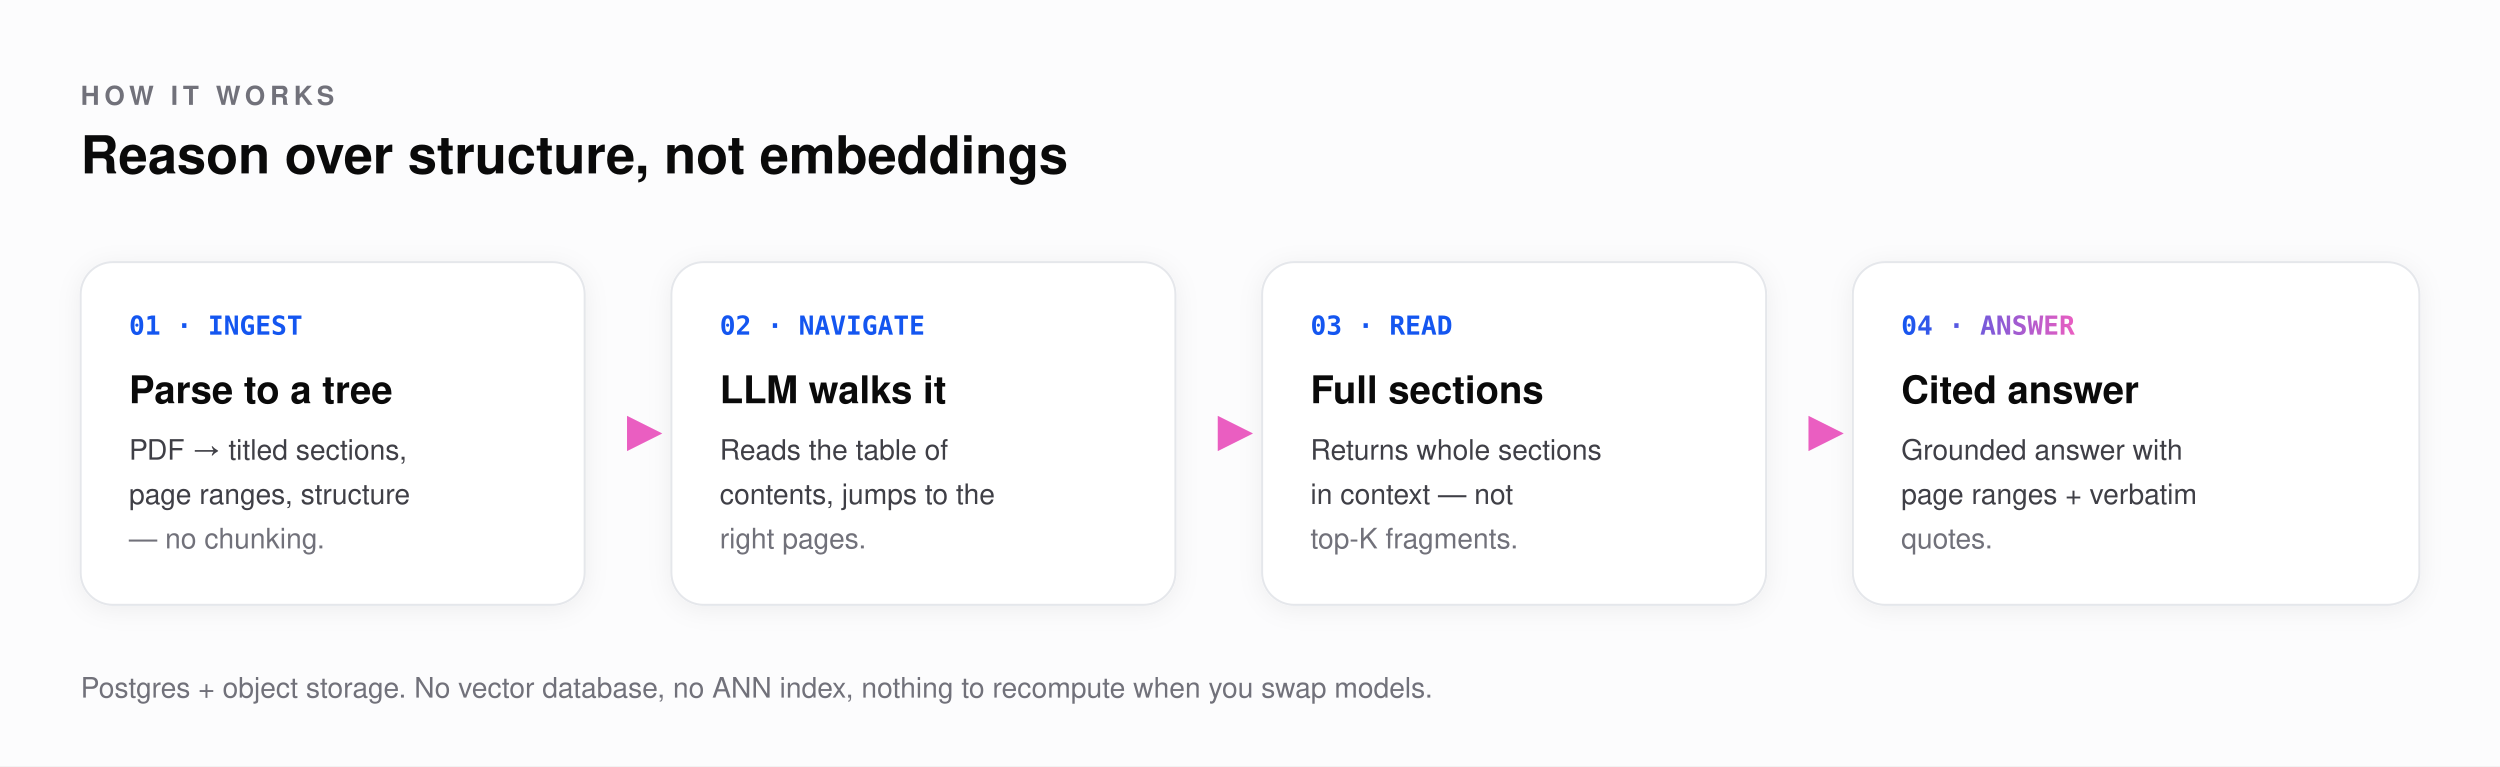
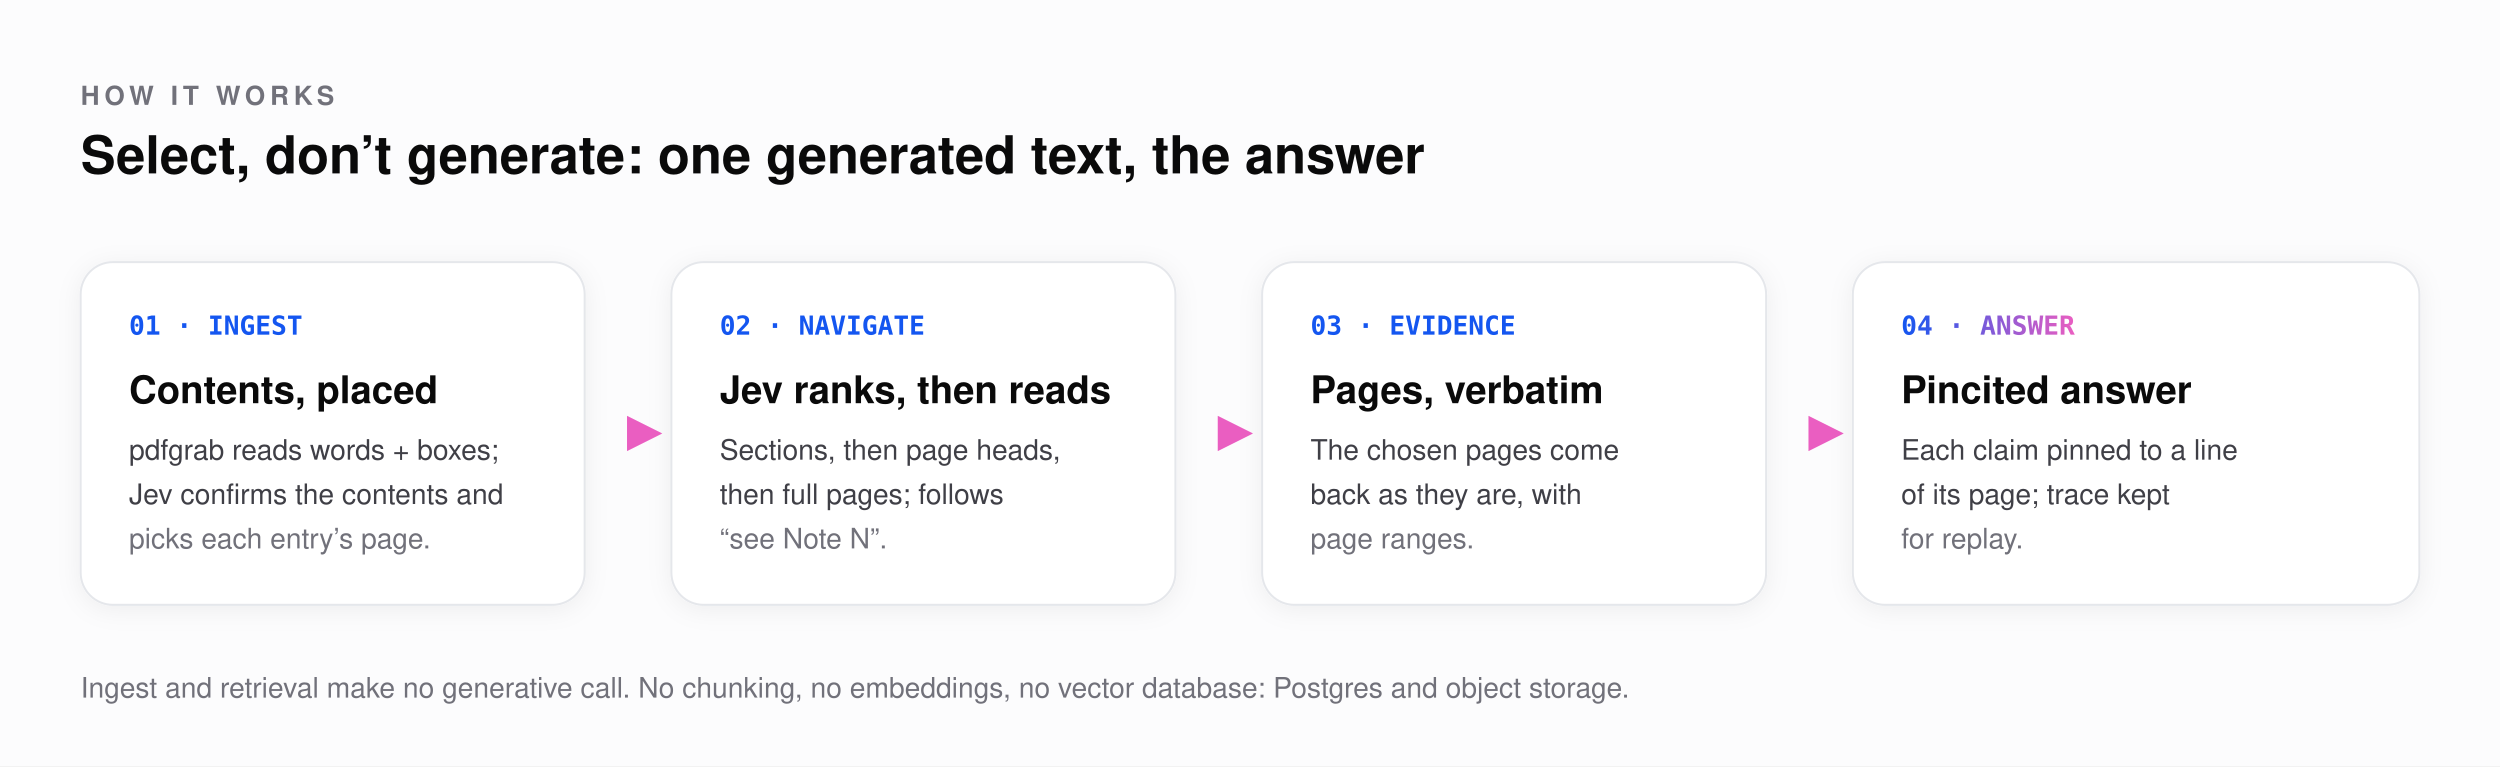
<svg xmlns="http://www.w3.org/2000/svg" viewBox="0 0 1240 380" font-family="'Segoe UI',Helvetica,Arial,sans-serif">
  <defs>
    <linearGradient id="sig" x1="0" y1="0" x2="1" y2="0">
      <stop offset="0" stop-color="#1456F0" />
      <stop offset="1" stop-color="#EA5EC1" />
    </linearGradient>
    <filter id="sh" x="-20%" y="-20%" width="140%" height="140%">
      <feDropShadow dx="0" dy="2" stdDeviation="6" flood-color="#0A0A0A" flood-opacity="0.06" />
    </filter>
  </defs>
  <rect width="1240" height="380" fill="#FCFCFD" />
  <text x="40" y="52" font-size="13" letter-spacing="2.4" fill="#71717A" font-weight="600">HOW IT WORKS</text>
-   <text x="40" y="86" font-size="26" fill="#0A0A0A" font-weight="600">Reason over structure, not embeddings</text>
+   <text x="40" y="86" font-size="26" fill="#0A0A0A" font-weight="600">Select, don’t generate: one generated text, the answer</text>
  <g filter="url(#sh)">
    <rect x="40" y="130" width="250" height="170" rx="16" fill="#fff" stroke="#E5E7EB" />
    <rect x="333" y="130" width="250" height="170" rx="16" fill="#fff" stroke="#E5E7EB" />
    <rect x="626" y="130" width="250" height="170" rx="16" fill="#fff" stroke="#E5E7EB" />
    <rect x="919" y="130" width="281" height="170" rx="16" fill="#fff" stroke="#E5E7EB" />
  </g>
  <text x="64" y="166" font-size="13" fill="#1456F0" font-weight="700" font-family="monospace">01 · INGEST</text>
-   <text x="64" y="200" font-size="19" fill="#0A0A0A" font-weight="600">Parse to a tree</text>
-   <text x="64" y="228" font-size="14" fill="#3F3F46">PDF → titled sections,</text>
-   <text x="64" y="250" font-size="14" fill="#3F3F46">page ranges, structure</text>
-   <text x="64" y="272" font-size="14" fill="#71717A">— no chunking.</text>
+   <text x="64" y="200" font-size="19" fill="#0A0A0A" font-weight="600">Contents, placed</text>
+   <text x="64" y="228" font-size="14" fill="#3F3F46">pdfgrab reads words + boxes;</text>
+   <text x="64" y="250" font-size="14" fill="#3F3F46">Jev confirms the contents and</text>
+   <text x="64" y="272" font-size="14" fill="#71717A">picks each entry’s page.</text>
  <text x="357" y="166" font-size="13" fill="#1456F0" font-weight="700" font-family="monospace">02 · NAVIGATE</text>
-   <text x="357" y="200" font-size="19" fill="#0A0A0A" font-weight="600">LLM walks it</text>
-   <text x="357" y="228" font-size="14" fill="#3F3F46">Reads the table of</text>
-   <text x="357" y="250" font-size="14" fill="#3F3F46">contents, jumps to the</text>
-   <text x="357" y="272" font-size="14" fill="#71717A">right pages.</text>
-   <text x="650" y="166" font-size="13" fill="#1456F0" font-weight="700" font-family="monospace">03 · READ</text>
-   <text x="650" y="200" font-size="19" fill="#0A0A0A" font-weight="600">Full sections</text>
-   <text x="650" y="228" font-size="14" fill="#3F3F46">Returns whole sections</text>
-   <text x="650" y="250" font-size="14" fill="#3F3F46">in context — not</text>
-   <text x="650" y="272" font-size="14" fill="#71717A">top-K fragments.</text>
+   <text x="357" y="200" font-size="19" fill="#0A0A0A" font-weight="600">Jev ranks, then reads</text>
+   <text x="357" y="228" font-size="14" fill="#3F3F46">Sections, then page heads,</text>
+   <text x="357" y="250" font-size="14" fill="#3F3F46">then full pages; follows</text>
+   <text x="357" y="272" font-size="14" fill="#71717A">“see Note N”.</text>
+   <text x="650" y="166" font-size="13" fill="#1456F0" font-weight="700" font-family="monospace">03 · EVIDENCE</text>
+   <text x="650" y="200" font-size="19" fill="#0A0A0A" font-weight="600">Pages, verbatim</text>
+   <text x="650" y="228" font-size="14" fill="#3F3F46">The chosen pages come</text>
+   <text x="650" y="250" font-size="14" fill="#3F3F46">back as they are, with</text>
+   <text x="650" y="272" font-size="14" fill="#71717A">page ranges.</text>
  <text x="943" y="166" font-size="13" font-weight="700" font-family="monospace" fill="url(#sig)">04 · ANSWER</text>
-   <text x="943" y="200" font-size="19" fill="#0A0A0A" font-weight="600">Cited answer</text>
-   <text x="943" y="228" font-size="14" fill="#3F3F46">Grounded answer with</text>
-   <text x="943" y="250" font-size="14" fill="#3F3F46">page ranges + verbatim</text>
-   <text x="943" y="272" font-size="14" fill="#71717A">quotes.</text>
+   <text x="943" y="200" font-size="19" fill="#0A0A0A" font-weight="600">Pincited answer</text>
+   <text x="943" y="228" font-size="14" fill="#3F3F46">Each claim pinned to a line</text>
+   <text x="943" y="250" font-size="14" fill="#3F3F46">of its page; trace kept</text>
+   <text x="943" y="272" font-size="14" fill="#71717A">for replay.</text>
  <g stroke="url(#sig)" stroke-width="2.5" fill="none">
    <path d="M298 215 L325 215" marker-end="url(#arr)" />
    <path d="M591 215 L618 215" marker-end="url(#arr)" />
    <path d="M884 215 L911 215" marker-end="url(#arr)" />
  </g>
  <defs>
    <marker id="arr" viewBox="0 0 10 10" refX="8" refY="5" markerWidth="7" markerHeight="7" orient="auto">
      <path d="M0 0 L10 5 L0 10 z" fill="#EA5EC1" />
    </marker>
  </defs>
-   <text x="40" y="346" font-size="14" fill="#71717A">Postgres + object storage. No vector database, no ANN index, nothing to recompute when you swap models.</text>
+   <text x="40" y="346" font-size="14" fill="#71717A">Ingest and retrieval make no generative call. No chunking, no embeddings, no vector database: Postgres and object storage.</text>
</svg>
